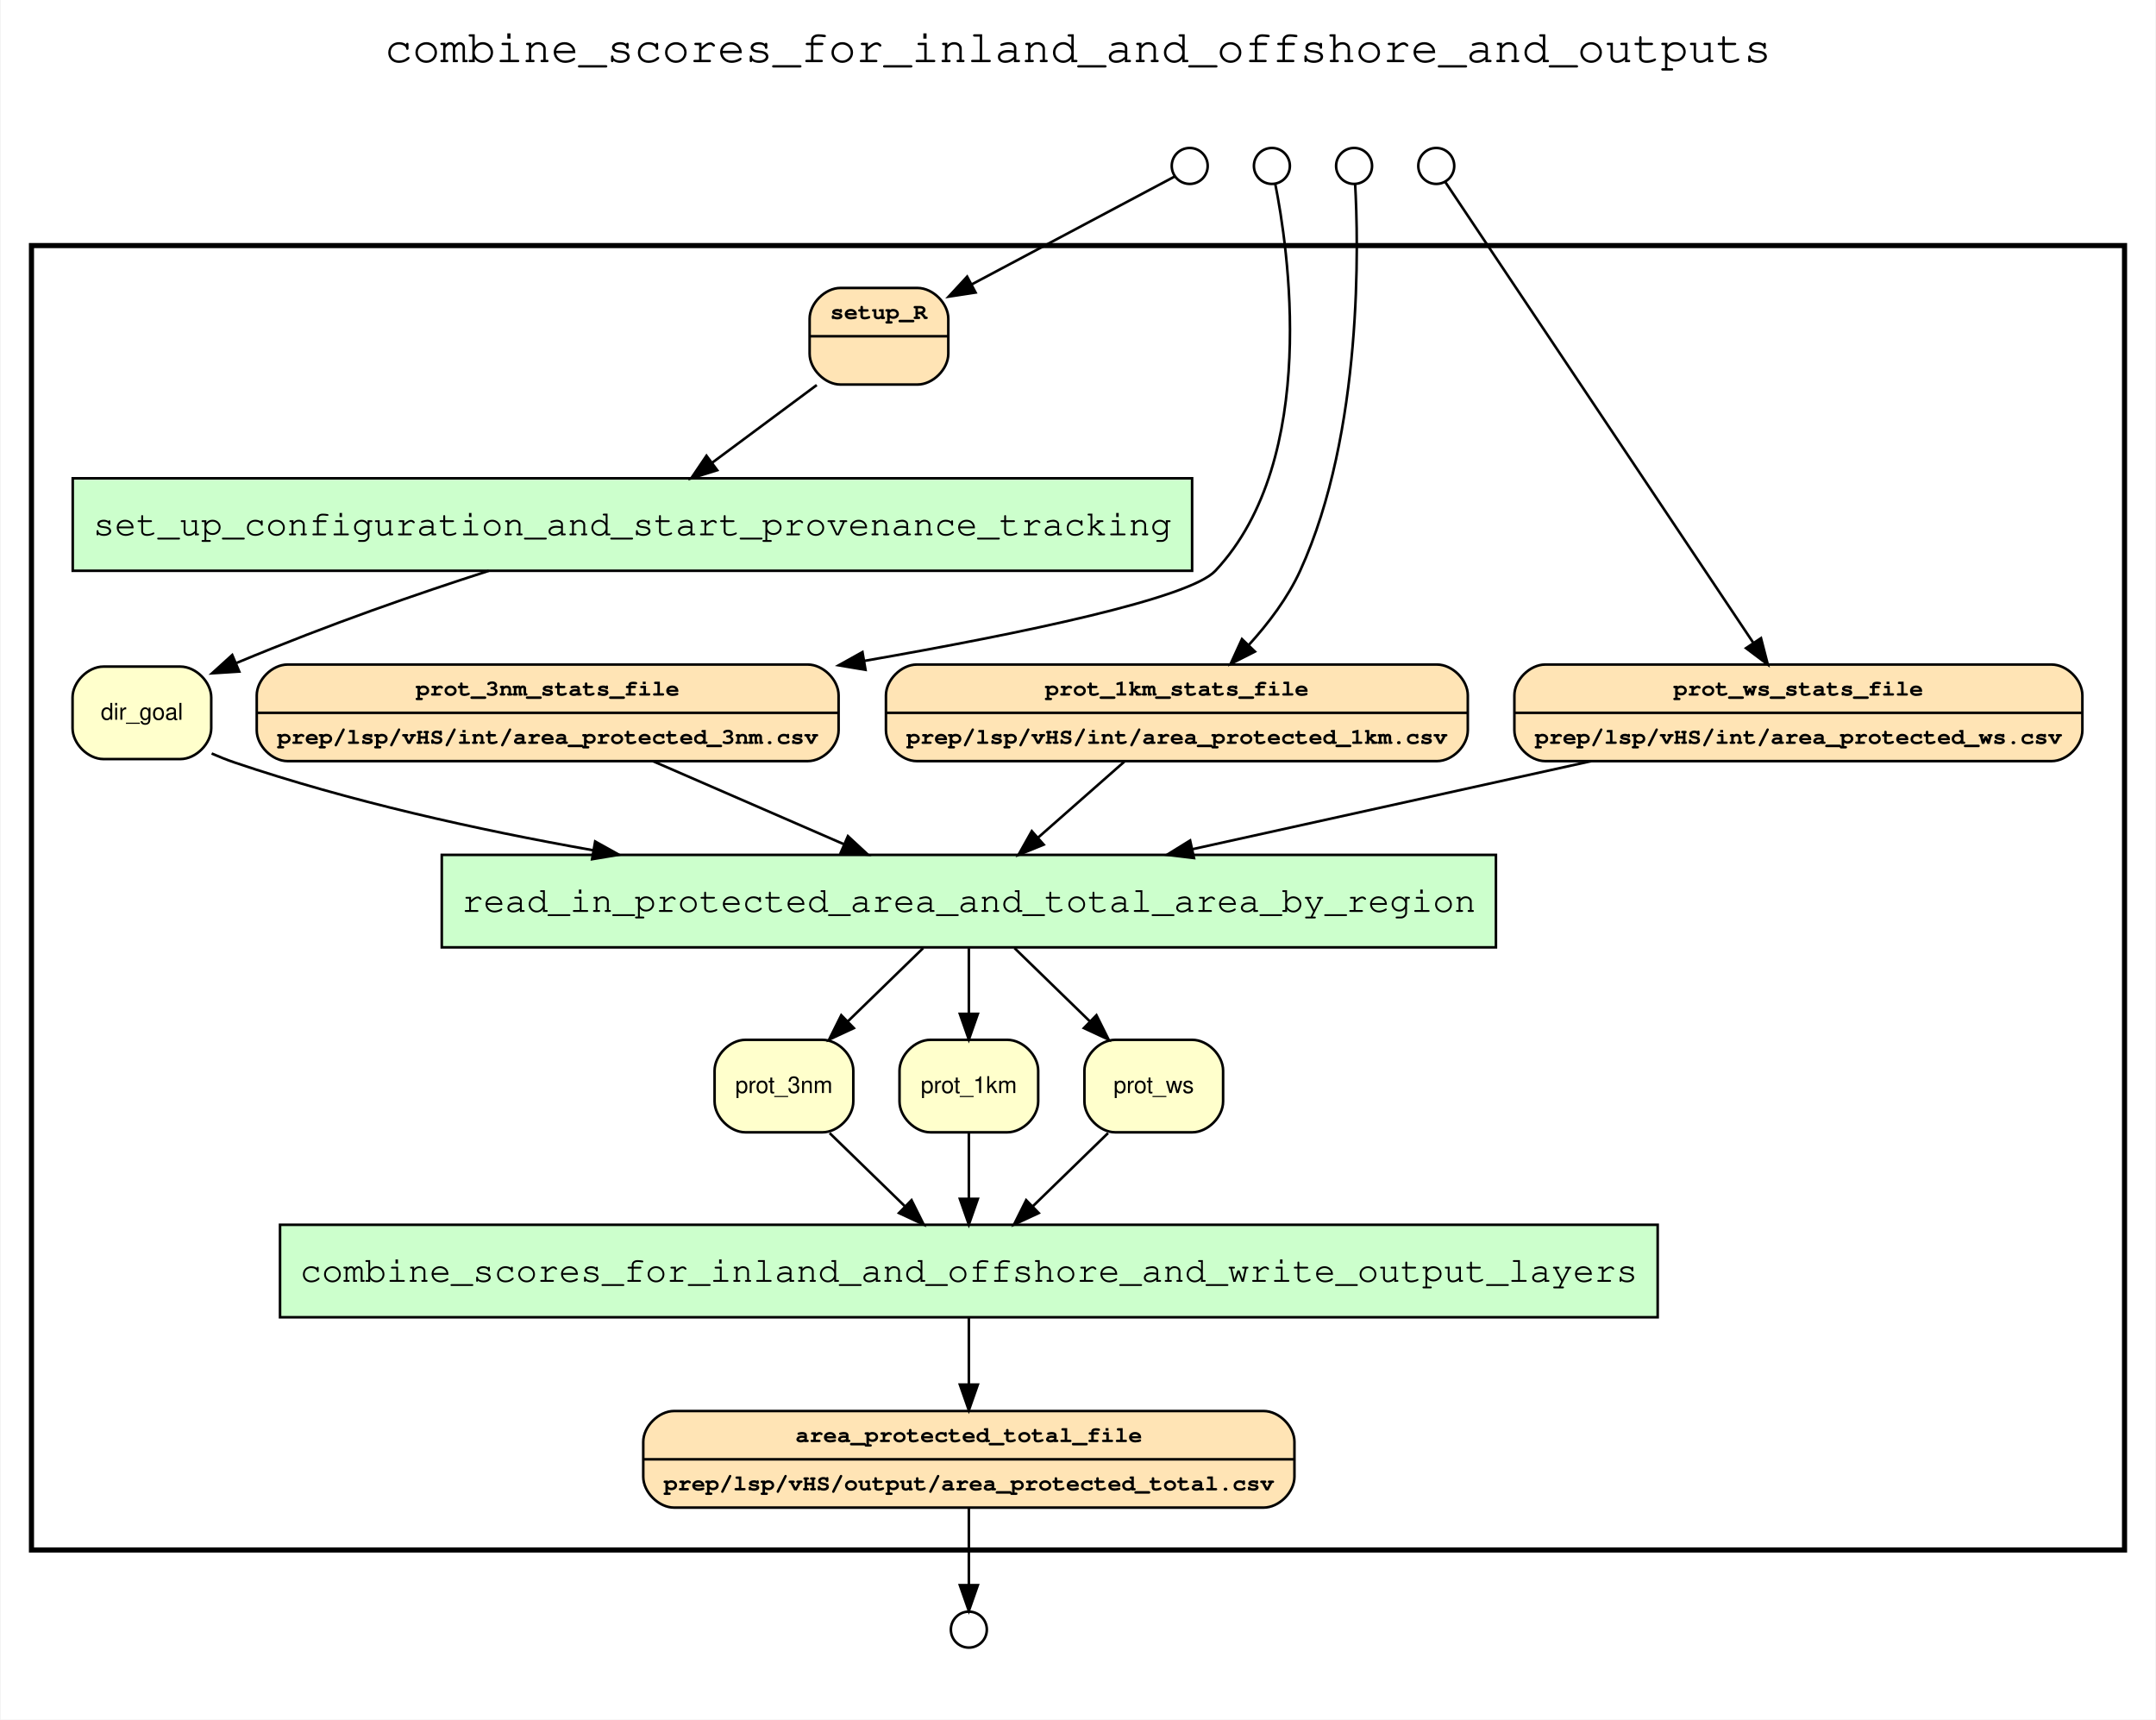
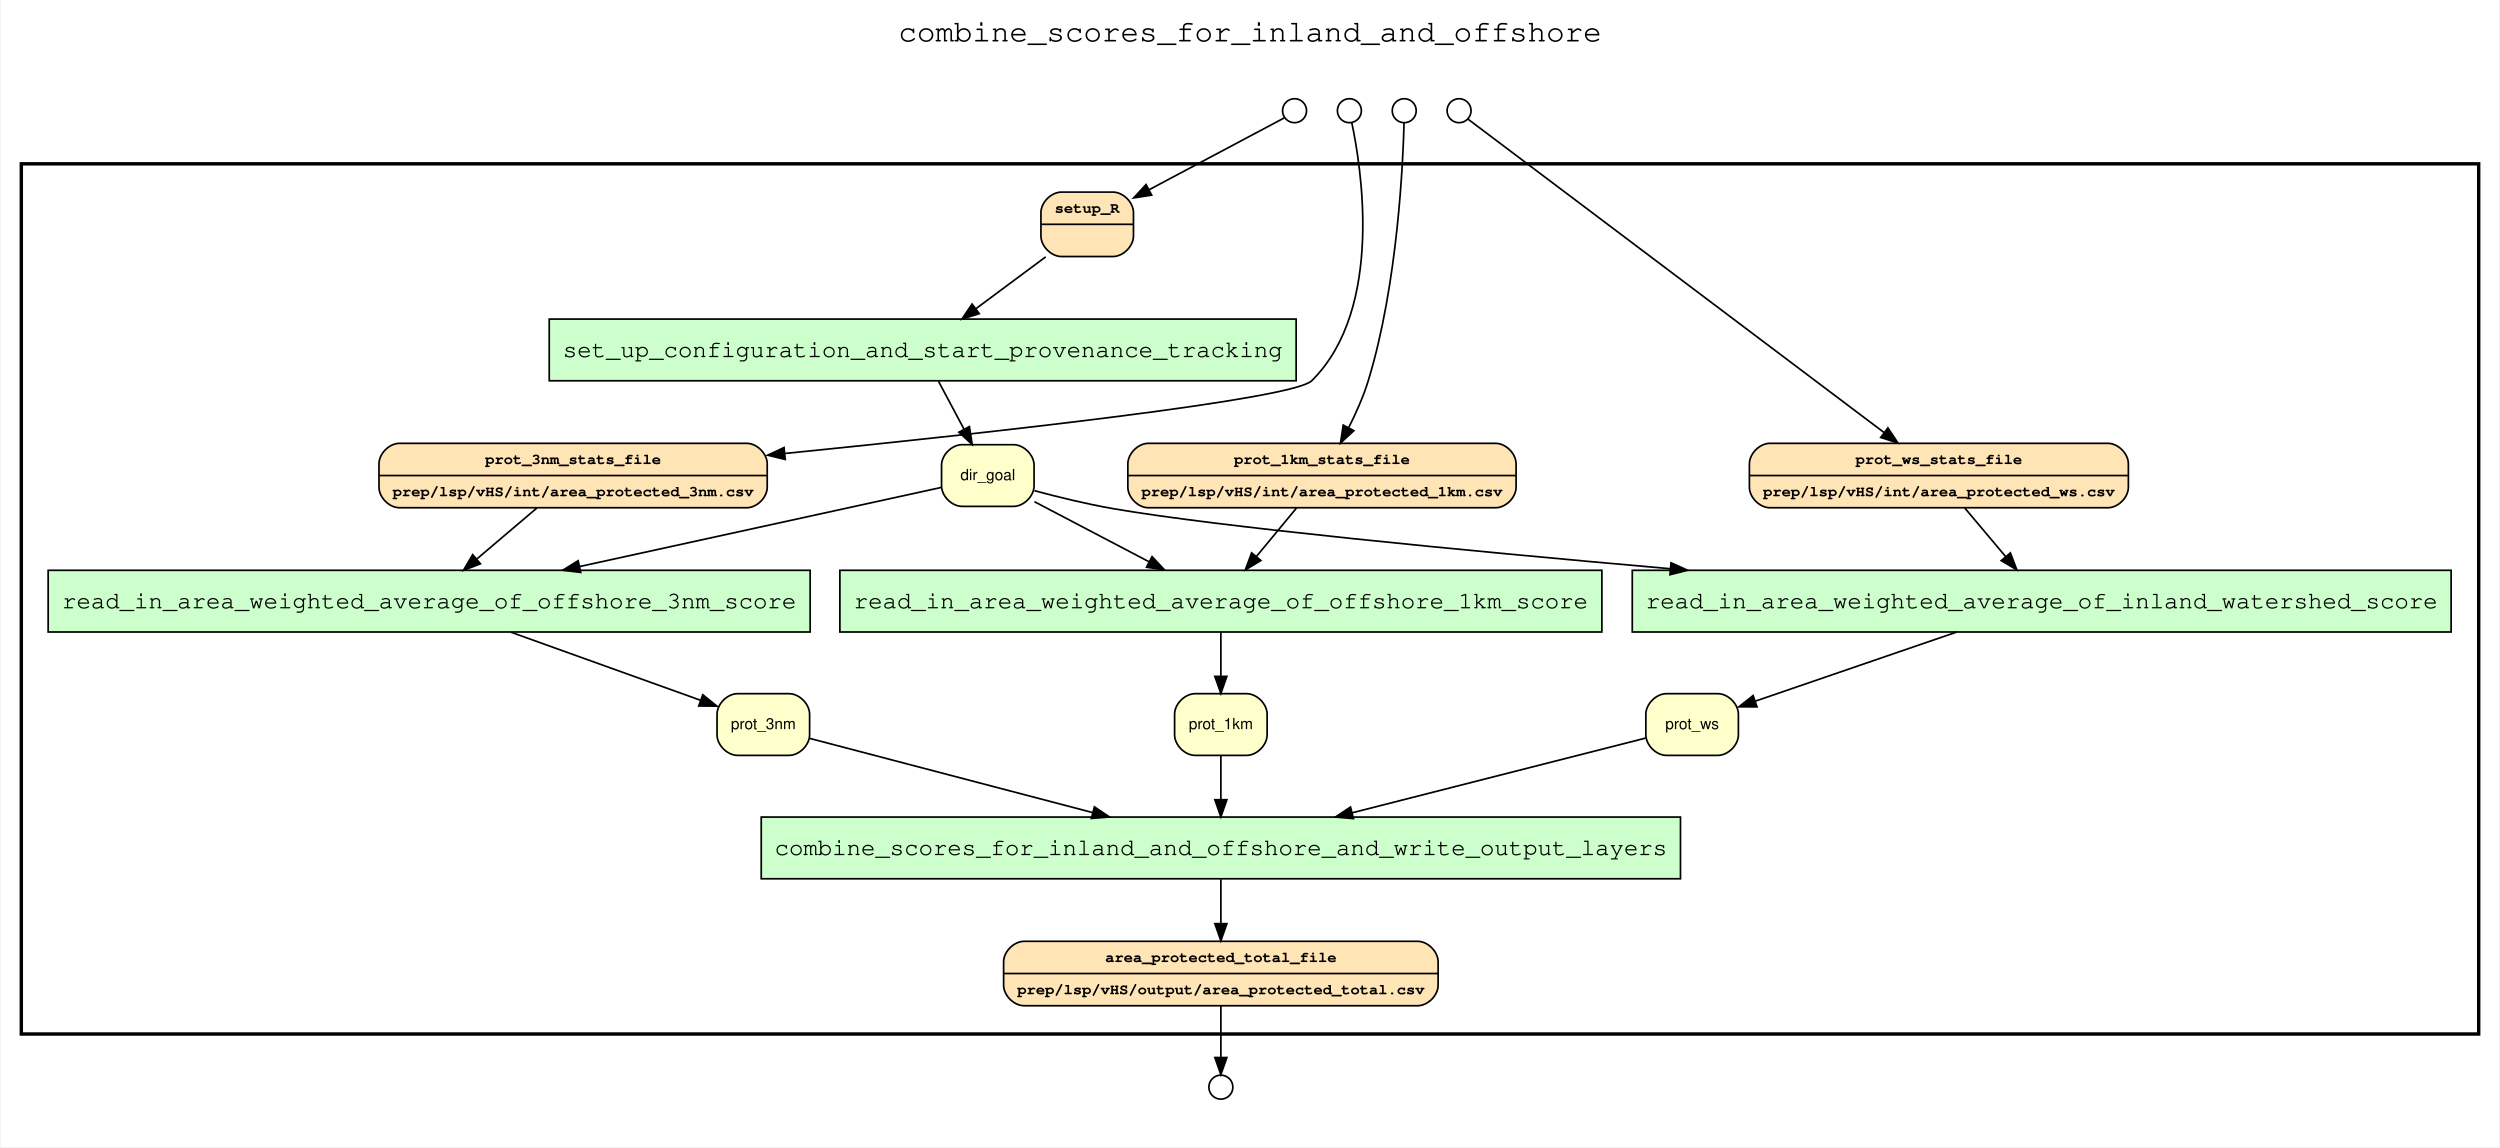
- <svg xmlns="http://www.w3.org/2000/svg" width="839pt" height="669pt" viewBox="0.00 0.00 839.00 669.40">
+ <svg xmlns="http://www.w3.org/2000/svg" width="1458pt" height="669pt" viewBox="0.00 0.00 1458.00 669.40">
  <g id="graph0" class="graph" transform="scale(1 1) rotate(0) translate(4 665.4)">
-     <polygon fill="white" stroke="none" points="-4,4 -4,-665.4 835,-665.4 835,4 -4,4" />
-     <text text-anchor="middle" x="415.5" y="-641.2" font-family="Courier,monospace" font-size="18.00">combine_scores_for_inland_and_offshore_and_outputs</text>
+     <polygon fill="white" stroke="none" points="-4,4 -4,-665.4 1454,-665.4 1454,4 -4,4" />
+     <text text-anchor="middle" x="725" y="-641.2" font-family="Courier,monospace" font-size="18.00">combine_scores_for_inland_and_offshore</text>
    <g id="clust1" class="cluster">
-       <polygon fill="none" stroke="black" stroke-width="2" points="8,-62 8,-569.8 823,-569.8 823,-62 8,-62" />
+       <polygon fill="none" stroke="black" stroke-width="2" points="8,-62 8,-569.8 1442,-569.8 1442,-62 8,-62" />
    </g>
    <g id="clust2" class="cluster">
-       <polygon fill="none" stroke="white" stroke-width="2" points="16,-70 16,-561.8 815,-561.8 815,-70 16,-70" />
+       <polygon fill="none" stroke="white" stroke-width="2" points="16,-70 16,-561.8 1434,-561.8 1434,-70 16,-70" />
    </g>
    <g id="clust3" class="cluster">
-       <polygon fill="none" stroke="white" stroke-width="2" points="436,-577.8 436,-623.8 578,-623.8 578,-577.8 436,-577.8" />
+       <polygon fill="none" stroke="white" stroke-width="2" points="728,-577.8 728,-623.8 870,-623.8 870,-577.8 728,-577.8" />
    </g>
    <g id="clust4" class="cluster">
-       <polygon fill="none" stroke="white" stroke-width="2" points="444,-585.8 444,-615.8 570,-615.8 570,-585.8 444,-585.8" />
+       <polygon fill="none" stroke="white" stroke-width="2" points="736,-585.8 736,-615.8 862,-615.8 862,-585.8 736,-585.8" />
    </g>
    <g id="clust5" class="cluster">
-       <polygon fill="none" stroke="white" stroke-width="2" points="350,-8 350,-54 396,-54 396,-8 350,-8" />
+       <polygon fill="none" stroke="white" stroke-width="2" points="685,-8 685,-54 731,-54 731,-8 685,-8" />
    </g>
    <g id="clust6" class="cluster">
-       <polygon fill="none" stroke="white" stroke-width="2" points="358,-16 358,-46 388,-46 388,-16 358,-16" />
+       <polygon fill="none" stroke="white" stroke-width="2" points="693,-16 693,-46 723,-46 723,-16 693,-16" />
    </g>
    <g id="node1" class="node">
-       <polygon fill="#ccffcc" stroke="black" points="459.93,-479.2 24.07,-479.2 24.07,-443.2 459.93,-443.2 459.93,-479.2" />
-       <text text-anchor="middle" x="242" y="-457" font-family="Courier,monospace" font-size="14.00">set_up_configuration_and_start_provenance_tracking</text>
+       <polygon fill="#ccffcc" stroke="black" points="751.93,-479.2 316.07,-479.2 316.07,-443.2 751.93,-443.2 751.93,-479.2" />
+       <text text-anchor="middle" x="534" y="-457" font-family="Courier,monospace" font-size="14.00">set_up_configuration_and_start_provenance_tracking</text>
+     </g>
+     <g id="node10" class="node">
+       <path fill="#ffffcc" stroke="black" d="M587,-405.9C587,-405.9 557,-405.9 557,-405.9 551,-405.9 545,-399.9 545,-393.9 545,-393.9 545,-381.9 545,-381.9 545,-375.9 551,-369.9 557,-369.9 557,-369.9 587,-369.9 587,-369.9 593,-369.9 599,-375.9 599,-381.9 599,-381.9 599,-393.9 599,-393.9 599,-399.9 593,-405.9 587,-405.9" />
+       <text text-anchor="middle" x="572" y="-385.2" font-family="Helvetica,sans-Serif" font-size="9.00">dir_goal</text>
+     </g>
+     <g id="edge11" class="edge">
+       <path fill="none" stroke="black" d="M543.199,-442.94C547.68,-434.533 553.162,-424.246 558.137,-414.912" />
+       <polygon fill="black" stroke="black" points="561.271,-416.472 562.886,-406.001 555.094,-413.18 561.271,-416.472" />
+     </g>
+     <g id="node2" class="node">
+       <polygon fill="#ccffcc" stroke="black" points="468.329,-332.6 23.671,-332.6 23.671,-296.6 468.329,-296.6 468.329,-332.6" />
+       <text text-anchor="middle" x="246" y="-310.4" font-family="Courier,monospace" font-size="14.00">read_in_area_weighted_average_of_offshore_3nm_score</text>
+     </g>
+     <g id="node11" class="node">
+       <path fill="#ffffcc" stroke="black" d="M456.009,-260.6C456.009,-260.6 425.991,-260.6 425.991,-260.6 419.991,-260.6 413.991,-254.6 413.991,-248.6 413.991,-248.6 413.991,-236.6 413.991,-236.6 413.991,-230.6 419.991,-224.6 425.991,-224.6 425.991,-224.6 456.009,-224.6 456.009,-224.6 462.009,-224.6 468.009,-230.6 468.009,-236.6 468.009,-236.6 468.009,-248.6 468.009,-248.6 468.009,-254.6 462.009,-260.6 456.009,-260.6" />
+       <text text-anchor="middle" x="441" y="-239.9" font-family="Helvetica,sans-Serif" font-size="9.00">prot_3nm</text>
+     </g>
+     <g id="edge12" class="edge">
+       <path fill="none" stroke="black" d="M293.702,-296.476C327.786,-284.241 372.968,-268.022 404.262,-256.788" />
+       <polygon fill="black" stroke="black" points="405.673,-260 413.903,-253.327 403.308,-253.412 405.673,-260" />
+     </g>
+     <g id="node3" class="node">
+       <polygon fill="#ccffcc" stroke="black" points="930.329,-332.6 485.671,-332.6 485.671,-296.6 930.329,-296.6 930.329,-332.6" />
+       <text text-anchor="middle" x="708" y="-310.4" font-family="Courier,monospace" font-size="14.00">read_in_area_weighted_average_of_offshore_1km_score</text>
+     </g>
+     <g id="node12" class="node">
+       <path fill="#ffffcc" stroke="black" d="M723,-260.6C723,-260.6 693,-260.6 693,-260.6 687,-260.6 681,-254.6 681,-248.6 681,-248.6 681,-236.6 681,-236.6 681,-230.6 687,-224.6 693,-224.6 693,-224.6 723,-224.6 723,-224.6 729,-224.6 735,-230.6 735,-236.6 735,-236.6 735,-248.6 735,-248.6 735,-254.6 729,-260.6 723,-260.6" />
+       <text text-anchor="middle" x="708" y="-239.9" font-family="Helvetica,sans-Serif" font-size="9.00">prot_1km</text>
+     </g>
+     <g id="edge13" class="edge">
+       <path fill="none" stroke="black" d="M708,-296.297C708,-288.583 708,-279.312 708,-270.712" />
+       <polygon fill="black" stroke="black" points="711.5,-270.704 708,-260.704 704.5,-270.704 711.5,-270.704" />
+     </g>
+     <g id="node4" class="node">
+       <polygon fill="#ccffcc" stroke="black" points="1425.92,-332.6 948.077,-332.6 948.077,-296.6 1425.92,-296.6 1425.92,-332.6" />
+       <text text-anchor="middle" x="1187" y="-310.4" font-family="Courier,monospace" font-size="14.00">read_in_area_weighted_average_of_inland_watershed_score</text>
+     </g>
+     <g id="node13" class="node">
+       <path fill="#ffffcc" stroke="black" d="M998,-260.6C998,-260.6 968,-260.6 968,-260.6 962,-260.6 956,-254.6 956,-248.6 956,-248.6 956,-236.6 956,-236.6 956,-230.6 962,-224.6 968,-224.6 968,-224.6 998,-224.6 998,-224.6 1004,-224.6 1010,-230.6 1010,-236.6 1010,-236.6 1010,-248.6 1010,-248.6 1010,-254.6 1004,-260.6 998,-260.6" />
+       <text text-anchor="middle" x="983" y="-239.9" font-family="Helvetica,sans-Serif" font-size="9.00">prot_ws</text>
+     </g>
+     <g id="edge14" class="edge">
+       <path fill="none" stroke="black" d="M1137.36,-296.566C1101.12,-284.133 1052.8,-267.55 1019.94,-256.274" />
+       <polygon fill="black" stroke="black" points="1020.86,-252.891 1010.27,-252.956 1018.59,-259.512 1020.86,-252.891" />
+     </g>
+     <g id="node5" class="node">
+       <polygon fill="#ccffcc" stroke="black" points="976.213,-188.6 439.787,-188.6 439.787,-152.6 976.213,-152.6 976.213,-188.6" />
+       <text text-anchor="middle" x="708" y="-166.4" font-family="Courier,monospace" font-size="14.00">combine_scores_for_inland_and_offshore_and_write_output_layers</text>
+     </g>
+     <g id="node14" class="node">
+       <path fill="#ffe4b5" stroke="black" d="M593.22,-78.5C593.22,-78.5 822.78,-78.5 822.78,-78.5 828.78,-78.5 834.78,-84.5 834.78,-90.5 834.78,-90.5 834.78,-104.1 834.78,-104.1 834.78,-110.1 828.78,-116.1 822.78,-116.1 822.78,-116.1 593.22,-116.1 593.22,-116.1 587.22,-116.1 581.22,-110.1 581.22,-104.1 581.22,-104.1 581.22,-90.5 581.22,-90.5 581.22,-84.5 587.22,-78.5 593.22,-78.5" />
+       <text text-anchor="middle" x="708" y="-104" font-family="Courier,monospace" font-weight="bold" font-size="9.00">area_protected_total_file</text>
+       <polyline fill="none" stroke="black" points="581.22,-97.3 834.78,-97.3 " />
+       <text text-anchor="start" x="589.22" y="-85.2" font-family="Courier,monospace" font-weight="bold" font-size="9.00">prep/lsp/vHS/output/area_protected_total.csv</text>
+     </g>
+     <g id="edge15" class="edge">
+       <path fill="none" stroke="black" d="M708,-152.34C708,-144.605 708,-135.279 708,-126.568" />
+       <polygon fill="black" stroke="black" points="711.5,-126.396 708,-116.396 704.5,-126.396 711.5,-126.396" />
+     </g>
+     <g id="node6" class="node">
+       <path fill="#ffe4b5" stroke="black" d="M615,-515.7C615,-515.7 645,-515.7 645,-515.7 651,-515.7 657,-521.7 657,-527.7 657,-527.7 657,-541.3 657,-541.3 657,-547.3 651,-553.3 645,-553.3 645,-553.3 615,-553.3 615,-553.3 609,-553.3 603,-547.3 603,-541.3 603,-541.3 603,-527.7 603,-527.7 603,-521.7 609,-515.7 615,-515.7" />
+       <text text-anchor="middle" x="629.897" y="-541.2" font-family="Courier,monospace" font-weight="bold" font-size="9.00">setup_R</text>
+       <polyline fill="none" stroke="black" points="603,-534.5 656.794,-534.5 " />
+       <text text-anchor="middle" x="629.897" y="-522.4" font-family="Courier,monospace" font-weight="bold" font-size="9.00"> </text>
+     </g>
+     <g id="edge1" class="edge">
+       <path fill="none" stroke="black" d="M605.775,-515.508C593.473,-506.371 578.383,-495.163 565.219,-485.387" />
+       <polygon fill="black" stroke="black" points="567.01,-482.357 556.895,-479.205 562.836,-487.977 567.01,-482.357" />
+     </g>
+     <g id="node7" class="node">
+       <path fill="#ffe4b5" stroke="black" d="M228.718,-369.1C228.718,-369.1 431.282,-369.1 431.282,-369.1 437.282,-369.1 443.282,-375.1 443.282,-381.1 443.282,-381.1 443.282,-394.7 443.282,-394.7 443.282,-400.7 437.282,-406.7 431.282,-406.7 431.282,-406.7 228.718,-406.7 228.718,-406.7 222.718,-406.7 216.718,-400.7 216.718,-394.7 216.718,-394.7 216.718,-381.1 216.718,-381.1 216.718,-375.1 222.718,-369.1 228.718,-369.1" />
+       <text text-anchor="middle" x="330" y="-394.6" font-family="Courier,monospace" font-weight="bold" font-size="9.00">prot_3nm_stats_file</text>
+       <polyline fill="none" stroke="black" points="216.718,-387.9 443.282,-387.9 " />
+       <text text-anchor="start" x="224.718" y="-375.8" font-family="Courier,monospace" font-weight="bold" font-size="9.00">prep/lsp/vHS/int/area_protected_3nm.csv</text>
+     </g>
+     <g id="edge5" class="edge">
+       <path fill="none" stroke="black" d="M308.803,-368.908C298.244,-359.945 285.337,-348.99 273.977,-339.347" />
+       <polygon fill="black" stroke="black" points="275.922,-336.407 266.033,-332.605 271.392,-341.744 275.922,-336.407" />
    </g>
    <g id="node8" class="node">
-       <path fill="#ffffcc" stroke="black" d="M66,-405.9C66,-405.9 36,-405.9 36,-405.9 30,-405.9 24,-399.9 24,-393.9 24,-393.9 24,-381.9 24,-381.9 24,-375.9 30,-369.9 36,-369.9 36,-369.9 66,-369.9 66,-369.9 72,-369.9 78,-375.9 78,-381.9 78,-381.9 78,-393.9 78,-393.9 78,-399.9 72,-405.9 66,-405.9" />
-       <text text-anchor="middle" x="51" y="-385.2" font-family="Helvetica,sans-Serif" font-size="9.00">dir_goal</text>
+       <path fill="#ffe4b5" stroke="black" d="M665.718,-369.1C665.718,-369.1 868.282,-369.1 868.282,-369.1 874.282,-369.1 880.282,-375.1 880.282,-381.1 880.282,-381.1 880.282,-394.7 880.282,-394.7 880.282,-400.7 874.282,-406.7 868.282,-406.7 868.282,-406.7 665.718,-406.7 665.718,-406.7 659.718,-406.7 653.718,-400.7 653.718,-394.7 653.718,-394.7 653.718,-381.1 653.718,-381.1 653.718,-375.1 659.718,-369.1 665.718,-369.1" />
+       <text text-anchor="middle" x="767" y="-394.6" font-family="Courier,monospace" font-weight="bold" font-size="9.00">prot_1km_stats_file</text>
+       <polyline fill="none" stroke="black" points="653.718,-387.9 880.282,-387.9 " />
+       <text text-anchor="start" x="661.718" y="-375.8" font-family="Courier,monospace" font-weight="bold" font-size="9.00">prep/lsp/vHS/int/area_protected_1km.csv</text>
+     </g>
+     <g id="edge7" class="edge">
+       <path fill="none" stroke="black" d="M752.112,-368.908C745.036,-360.357 736.459,-349.992 728.757,-340.684" />
+       <polygon fill="black" stroke="black" points="731.345,-338.321 722.273,-332.848 725.952,-342.784 731.345,-338.321" />
+     </g>
+     <g id="node9" class="node">
+       <path fill="#ffe4b5" stroke="black" d="M1028.42,-369.1C1028.42,-369.1 1225.58,-369.1 1225.58,-369.1 1231.58,-369.1 1237.58,-375.1 1237.58,-381.1 1237.58,-381.1 1237.58,-394.7 1237.58,-394.7 1237.58,-400.7 1231.58,-406.7 1225.58,-406.7 1225.58,-406.7 1028.42,-406.7 1028.42,-406.7 1022.42,-406.7 1016.42,-400.7 1016.42,-394.7 1016.42,-394.7 1016.42,-381.1 1016.42,-381.1 1016.42,-375.1 1022.42,-369.1 1028.42,-369.1" />
+       <text text-anchor="middle" x="1127" y="-394.6" font-family="Courier,monospace" font-weight="bold" font-size="9.00">prot_ws_stats_file</text>
+       <polyline fill="none" stroke="black" points="1016.42,-387.9 1237.58,-387.9 " />
+       <text text-anchor="start" x="1024.42" y="-375.8" font-family="Courier,monospace" font-weight="bold" font-size="9.00">prep/lsp/vHS/int/area_protected_ws.csv</text>
    </g>
    <g id="edge9" class="edge">
-       <path fill="none" stroke="black" d="M186.052,-443.175C158.589,-434.334 124.964,-422.794 87.841,-407.314" />
-       <polygon fill="black" stroke="black" points="88.903,-403.963 78.329,-403.293 86.177,-410.411 88.903,-403.963" />
+       <path fill="none" stroke="black" d="M1142.14,-368.908C1149.34,-360.357 1158.06,-349.992 1165.89,-340.684" />
+       <polygon fill="black" stroke="black" points="1168.72,-342.753 1172.49,-332.848 1163.37,-338.246 1168.72,-342.753" />
    </g>
-     <g id="node2" class="node">
-       <polygon fill="#ccffcc" stroke="black" points="578.234,-332.6 167.766,-332.6 167.766,-296.6 578.234,-296.6 578.234,-332.6" />
-       <text text-anchor="middle" x="373" y="-310.4" font-family="Courier,monospace" font-size="14.00">read_in_protected_area_and_total_area_by_region</text>
+     <g id="edge2" class="edge">
+       <path fill="none" stroke="black" d="M544.766,-380.944C498.874,-370.906 404.241,-350.209 333.711,-334.783" />
+       <polygon fill="black" stroke="black" points="334.443,-331.361 323.926,-332.643 332.948,-338.199 334.443,-331.361" />
    </g>
-     <g id="node9" class="node">
-       <path fill="#ffffcc" stroke="black" d="M316.009,-260.6C316.009,-260.6 285.991,-260.6 285.991,-260.6 279.991,-260.6 273.991,-254.6 273.991,-248.6 273.991,-248.6 273.991,-236.6 273.991,-236.6 273.991,-230.6 279.991,-224.6 285.991,-224.6 285.991,-224.6 316.009,-224.6 316.009,-224.6 322.009,-224.6 328.009,-230.6 328.009,-236.6 328.009,-236.6 328.009,-248.6 328.009,-248.6 328.009,-254.6 322.009,-260.6 316.009,-260.6" />
-       <text text-anchor="middle" x="301" y="-239.9" font-family="Helvetica,sans-Serif" font-size="9.00">prot_3nm</text>
+     <g id="edge3" class="edge">
+       <path fill="none" stroke="black" d="M599.195,-372.643C618.322,-362.615 644.284,-349.004 666.051,-337.592" />
+       <polygon fill="black" stroke="black" points="667.859,-340.596 675.09,-332.853 664.609,-334.397 667.859,-340.596" />
+     </g>
+     <g id="edge4" class="edge">
+       <path fill="none" stroke="black" d="M599.181,-379.067C612.829,-375.395 629.68,-371.254 645,-368.6 706.162,-358.003 847.177,-344.334 970.036,-333.531" />
+       <polygon fill="black" stroke="black" points="970.696,-336.987 980.352,-332.627 970.085,-330.013 970.696,-336.987" />
+     </g>
+     <g id="edge6" class="edge">
+       <path fill="none" stroke="black" d="M468.071,-234.503C506.466,-224.437 578.192,-205.632 633.257,-191.196" />
+       <polygon fill="black" stroke="black" points="634.199,-194.567 642.985,-188.645 632.424,-187.796 634.199,-194.567" />
+     </g>
+     <g id="edge8" class="edge">
+       <path fill="none" stroke="black" d="M708,-224.297C708,-216.583 708,-207.312 708,-198.712" />
+       <polygon fill="black" stroke="black" points="711.5,-198.704 708,-188.704 704.5,-198.704 711.5,-198.704" />
    </g>
    <g id="edge10" class="edge">
-       <path fill="none" stroke="black" d="M355.202,-296.297C346.396,-287.735 335.618,-277.256 325.999,-267.904" />
-       <polygon fill="black" stroke="black" points="328.203,-265.166 318.593,-260.704 323.323,-270.185 328.203,-265.166" />
+       <path fill="none" stroke="black" d="M955.879,-234.697C916.426,-224.654 841.685,-205.629 784.549,-191.085" />
+       <polygon fill="black" stroke="black" points="785.374,-187.684 774.819,-188.609 783.647,-194.467 785.374,-187.684" />
    </g>
-     <g id="node10" class="node">
-       <path fill="#ffffcc" stroke="black" d="M388,-260.6C388,-260.6 358,-260.6 358,-260.6 352,-260.6 346,-254.6 346,-248.6 346,-248.6 346,-236.6 346,-236.6 346,-230.6 352,-224.6 358,-224.6 358,-224.6 388,-224.6 388,-224.6 394,-224.6 400,-230.6 400,-236.6 400,-236.6 400,-248.6 400,-248.6 400,-254.6 394,-260.6 388,-260.6" />
-       <text text-anchor="middle" x="373" y="-239.9" font-family="Helvetica,sans-Serif" font-size="9.00">prot_1km</text>
+     <g id="node19" class="node">
+       <ellipse fill="none" stroke="black" cx="708" cy="-31" rx="7" ry="7" />
    </g>
-     <g id="edge11" class="edge">
-       <path fill="none" stroke="black" d="M373,-296.297C373,-288.583 373,-279.312 373,-270.712" />
-       <polygon fill="black" stroke="black" points="376.5,-270.704 373,-260.704 369.5,-270.704 376.5,-270.704" />
+     <g id="edge20" class="edge">
+       <path fill="none" stroke="black" d="M708,-78.389C708,-68.983 708,-57.539 708,-48.371" />
+       <polygon fill="black" stroke="black" points="711.5,-48.301 708,-38.301 704.5,-48.301 711.5,-48.301" />
    </g>
-     <g id="node11" class="node">
-       <path fill="#ffffcc" stroke="black" d="M460,-260.6C460,-260.6 430,-260.6 430,-260.6 424,-260.6 418,-254.6 418,-248.6 418,-248.6 418,-236.6 418,-236.6 418,-230.6 424,-224.6 430,-224.6 430,-224.6 460,-224.6 460,-224.6 466,-224.6 472,-230.6 472,-236.6 472,-236.6 472,-248.6 472,-248.6 472,-254.6 466,-260.6 460,-260.6" />
-       <text text-anchor="middle" x="445" y="-239.9" font-family="Helvetica,sans-Serif" font-size="9.00">prot_ws</text>
+     <g id="node15" class="node">
+       <ellipse fill="none" stroke="black" cx="751" cy="-600.8" rx="7" ry="7" />
    </g>
-     <g id="edge12" class="edge">
-       <path fill="none" stroke="black" d="M390.798,-296.297C399.604,-287.735 410.382,-277.256 420.001,-267.904" />
-       <polygon fill="black" stroke="black" points="422.677,-270.185 427.407,-260.704 417.797,-265.166 422.677,-270.185" />
+     <g id="edge16" class="edge">
+       <path fill="none" stroke="black" d="M745.164,-596.699C731.064,-589.206 694.225,-569.629 665.974,-554.617" />
+       <polygon fill="black" stroke="black" points="667.616,-551.526 657.143,-549.924 664.331,-557.707 667.616,-551.526" />
    </g>
-     <g id="node3" class="node">
-       <polygon fill="#ccffcc" stroke="black" points="641.213,-188.6 104.787,-188.6 104.787,-152.6 641.213,-152.6 641.213,-188.6" />
-       <text text-anchor="middle" x="373" y="-166.4" font-family="Courier,monospace" font-size="14.00">combine_scores_for_inland_and_offshore_and_write_output_layers</text>
+     <g id="node16" class="node">
+       <ellipse fill="none" stroke="black" cx="783" cy="-600.8" rx="7" ry="7" />
    </g>
-     <g id="node12" class="node">
-       <path fill="#ffe4b5" stroke="black" d="M258.22,-78.5C258.22,-78.5 487.78,-78.5 487.78,-78.5 493.78,-78.5 499.78,-84.5 499.78,-90.5 499.78,-90.5 499.78,-104.1 499.78,-104.1 499.78,-110.1 493.78,-116.1 487.78,-116.1 487.78,-116.1 258.22,-116.1 258.22,-116.1 252.22,-116.1 246.22,-110.1 246.22,-104.1 246.22,-104.1 246.22,-90.5 246.22,-90.5 246.22,-84.5 252.22,-78.5 258.22,-78.5" />
-       <text text-anchor="middle" x="373" y="-104" font-family="Courier,monospace" font-weight="bold" font-size="9.00">area_protected_total_file</text>
-       <polyline fill="none" stroke="black" points="246.22,-97.3 499.78,-97.3 " />
-       <text text-anchor="start" x="254.22" y="-85.2" font-family="Courier,monospace" font-weight="bold" font-size="9.00">prep/lsp/vHS/output/area_protected_total.csv</text>
-     </g>
-     <g id="edge13" class="edge">
-       <path fill="none" stroke="black" d="M373,-152.34C373,-144.605 373,-135.279 373,-126.568" />
-       <polygon fill="black" stroke="black" points="376.5,-126.396 373,-116.396 369.5,-126.396 376.5,-126.396" />
-     </g>
-     <g id="node4" class="node">
-       <path fill="#ffe4b5" stroke="black" d="M323,-515.7C323,-515.7 353,-515.7 353,-515.7 359,-515.7 365,-521.7 365,-527.7 365,-527.7 365,-541.3 365,-541.3 365,-547.3 359,-553.3 353,-553.3 353,-553.3 323,-553.3 323,-553.3 317,-553.3 311,-547.3 311,-541.3 311,-541.3 311,-527.7 311,-527.7 311,-521.7 317,-515.7 323,-515.7" />
-       <text text-anchor="middle" x="337.897" y="-541.2" font-family="Courier,monospace" font-weight="bold" font-size="9.00">setup_R</text>
-       <polyline fill="none" stroke="black" points="311,-534.5 364.794,-534.5 " />
-       <text text-anchor="middle" x="337.897" y="-522.4" font-family="Courier,monospace" font-weight="bold" font-size="9.00"> </text>
-     </g>
-     <g id="edge1" class="edge">
-       <path fill="none" stroke="black" d="M313.775,-515.508C301.473,-506.371 286.383,-495.163 273.219,-485.387" />
-       <polygon fill="black" stroke="black" points="275.01,-482.357 264.895,-479.205 270.836,-487.977 275.01,-482.357" />
-     </g>
-     <g id="node5" class="node">
-       <path fill="#ffe4b5" stroke="black" d="M107.718,-369.1C107.718,-369.1 310.282,-369.1 310.282,-369.1 316.282,-369.1 322.282,-375.1 322.282,-381.1 322.282,-381.1 322.282,-394.7 322.282,-394.7 322.282,-400.7 316.282,-406.7 310.282,-406.7 310.282,-406.7 107.718,-406.7 107.718,-406.7 101.718,-406.7 95.718,-400.7 95.718,-394.7 95.718,-394.7 95.718,-381.1 95.718,-381.1 95.718,-375.1 101.718,-369.1 107.718,-369.1" />
-       <text text-anchor="middle" x="209" y="-394.6" font-family="Courier,monospace" font-weight="bold" font-size="9.00">prot_3nm_stats_file</text>
-       <polyline fill="none" stroke="black" points="95.718,-387.9 322.282,-387.9 " />
-       <text text-anchor="start" x="103.718" y="-375.8" font-family="Courier,monospace" font-weight="bold" font-size="9.00">prep/lsp/vHS/int/area_protected_3nm.csv</text>
-     </g>
-     <g id="edge3" class="edge">
-       <path fill="none" stroke="black" d="M249.961,-369.092C272.575,-359.26 300.8,-346.989 324.51,-336.681" />
-       <polygon fill="black" stroke="black" points="325.915,-339.887 333.69,-332.69 323.124,-333.468 325.915,-339.887" />
-     </g>
-     <g id="node6" class="node">
-       <path fill="#ffe4b5" stroke="black" d="M352.718,-369.1C352.718,-369.1 555.282,-369.1 555.282,-369.1 561.282,-369.1 567.282,-375.1 567.282,-381.1 567.282,-381.1 567.282,-394.7 567.282,-394.7 567.282,-400.7 561.282,-406.7 555.282,-406.7 555.282,-406.7 352.718,-406.7 352.718,-406.7 346.718,-406.7 340.718,-400.7 340.718,-394.7 340.718,-394.7 340.718,-381.1 340.718,-381.1 340.718,-375.1 346.718,-369.1 352.718,-369.1" />
-       <text text-anchor="middle" x="454" y="-394.6" font-family="Courier,monospace" font-weight="bold" font-size="9.00">prot_1km_stats_file</text>
-       <polyline fill="none" stroke="black" points="340.718,-387.9 567.282,-387.9 " />
-       <text text-anchor="start" x="348.718" y="-375.8" font-family="Courier,monospace" font-weight="bold" font-size="9.00">prep/lsp/vHS/int/area_protected_1km.csv</text>
-     </g>
-     <g id="edge4" class="edge">
-       <path fill="none" stroke="black" d="M433.56,-368.908C423.378,-359.945 410.932,-348.99 399.977,-339.347" />
-       <polygon fill="black" stroke="black" points="402.137,-336.585 392.318,-332.605 397.512,-341.839 402.137,-336.585" />
-     </g>
-     <g id="node7" class="node">
-       <path fill="#ffe4b5" stroke="black" d="M597.417,-369.1C597.417,-369.1 794.583,-369.1 794.583,-369.1 800.583,-369.1 806.583,-375.1 806.583,-381.1 806.583,-381.1 806.583,-394.7 806.583,-394.7 806.583,-400.7 800.583,-406.7 794.583,-406.7 794.583,-406.7 597.417,-406.7 597.417,-406.7 591.417,-406.7 585.417,-400.7 585.417,-394.7 585.417,-394.7 585.417,-381.1 585.417,-381.1 585.417,-375.1 591.417,-369.1 597.417,-369.1" />
-       <text text-anchor="middle" x="696" y="-394.6" font-family="Courier,monospace" font-weight="bold" font-size="9.00">prot_ws_stats_file</text>
-       <polyline fill="none" stroke="black" points="585.417,-387.9 806.583,-387.9 " />
-       <text text-anchor="start" x="593.417" y="-375.8" font-family="Courier,monospace" font-weight="bold" font-size="9.00">prep/lsp/vHS/int/area_protected_ws.csv</text>
-     </g>
-     <g id="edge5" class="edge">
-       <path fill="none" stroke="black" d="M615.327,-369.092C568.04,-358.654 508.297,-345.466 459.964,-334.797" />
-       <polygon fill="black" stroke="black" points="460.664,-331.367 450.144,-332.629 459.155,-338.202 460.664,-331.367" />
-     </g>
-     <g id="edge2" class="edge">
-       <path fill="none" stroke="black" d="M78.164,-372.073C81.097,-370.781 84.078,-369.59 87,-368.6 131.445,-353.537 181.311,-342.426 226.804,-334.382" />
-       <polygon fill="black" stroke="black" points="227.488,-337.816 236.744,-332.661 226.293,-330.919 227.488,-337.816" />
-     </g>
-     <g id="edge6" class="edge">
-       <path fill="none" stroke="black" d="M318.798,-224.297C327.604,-215.735 338.382,-205.256 348.001,-195.904" />
-       <polygon fill="black" stroke="black" points="350.677,-198.185 355.407,-188.704 345.797,-193.166 350.677,-198.185" />
-     </g>
-     <g id="edge7" class="edge">
-       <path fill="none" stroke="black" d="M373,-224.297C373,-216.583 373,-207.312 373,-198.712" />
-       <polygon fill="black" stroke="black" points="376.5,-198.704 373,-188.704 369.5,-198.704 376.5,-198.704" />
-     </g>
-     <g id="edge8" class="edge">
-       <path fill="none" stroke="black" d="M427.202,-224.297C418.396,-215.735 407.618,-205.256 397.999,-195.904" />
-       <polygon fill="black" stroke="black" points="400.203,-193.166 390.593,-188.704 395.323,-198.185 400.203,-193.166" />
+     <g id="edge17" class="edge">
+       <path fill="none" stroke="black" d="M784.369,-593.896C789.345,-570.779 804.012,-485.604 761,-443.2 750.022,-432.377 577.203,-413.224 453.785,-400.8" />
+       <polygon fill="black" stroke="black" points="453.797,-397.284 443.498,-399.769 453.099,-404.249 453.797,-397.284" />
    </g>
    <g id="node17" class="node">
-       <ellipse fill="none" stroke="black" cx="373" cy="-31" rx="7" ry="7" />
+       <ellipse fill="none" stroke="black" cx="815" cy="-600.8" rx="7" ry="7" />
    </g>
    <g id="edge18" class="edge">
-       <path fill="none" stroke="black" d="M373,-78.389C373,-68.983 373,-57.539 373,-48.371" />
-       <polygon fill="black" stroke="black" points="376.5,-48.301 373,-38.301 369.5,-48.301 376.5,-48.301" />
+       <path fill="none" stroke="black" d="M814.894,-593.674C814.375,-572.389 811.361,-499.85 794,-443.2 791.176,-433.985 786.919,-424.416 782.615,-415.926" />
+       <polygon fill="black" stroke="black" points="785.59,-414.066 777.809,-406.874 779.407,-417.348 785.59,-414.066" />
    </g>
-     <g id="node13" class="node">
-       <ellipse fill="none" stroke="black" cx="459" cy="-600.8" rx="7" ry="7" />
+     <g id="node18" class="node">
+       <ellipse fill="none" stroke="black" cx="847" cy="-600.8" rx="7" ry="7" />
    </g>
-     <g id="edge14" class="edge">
-       <path fill="none" stroke="black" d="M453.164,-596.699C439.064,-589.206 402.225,-569.629 373.974,-554.617" />
-       <polygon fill="black" stroke="black" points="375.616,-551.526 365.143,-549.924 372.331,-557.707 375.616,-551.526" />
-     </g>
-     <g id="node14" class="node">
-       <ellipse fill="none" stroke="black" cx="491" cy="-600.8" rx="7" ry="7" />
-     </g>
-     <g id="edge15" class="edge">
-       <path fill="none" stroke="black" d="M492.329,-593.683C496.976,-570.494 510.082,-487.101 469,-443.2 458.962,-432.473 394.493,-418.971 332.269,-408.114" />
-       <polygon fill="black" stroke="black" points="332.76,-404.647 322.311,-406.395 331.57,-411.545 332.76,-404.647" />
-     </g>
-     <g id="node15" class="node">
-       <ellipse fill="none" stroke="black" cx="523" cy="-600.8" rx="7" ry="7" />
-     </g>
-     <g id="edge16" class="edge">
-       <path fill="none" stroke="black" d="M523.409,-593.774C524.626,-572.216 526.738,-497.341 502,-443.2 497.196,-432.686 489.657,-422.724 481.966,-414.273" />
-       <polygon fill="black" stroke="black" points="484.39,-411.744 474.934,-406.964 479.345,-416.597 484.39,-411.744" />
-     </g>
-     <g id="node16" class="node">
-       <ellipse fill="none" stroke="black" cx="555" cy="-600.8" rx="7" ry="7" />
-     </g>
-     <g id="edge17" class="edge">
-       <path fill="none" stroke="black" d="M558.485,-594.587C574.928,-569.993 645.326,-464.696 678.533,-415.026" />
-       <polygon fill="black" stroke="black" points="681.444,-416.969 684.092,-406.711 675.625,-413.079 681.444,-416.969" />
+     <g id="edge19" class="edge">
+       <path fill="none" stroke="black" d="M852.099,-595.959C881.384,-573.902 1029.17,-462.584 1095.13,-412.903" />
+       <polygon fill="black" stroke="black" points="1097.25,-415.691 1103.13,-406.878 1093.04,-410.099 1097.25,-415.691" />
    </g>
  </g>
</svg>
